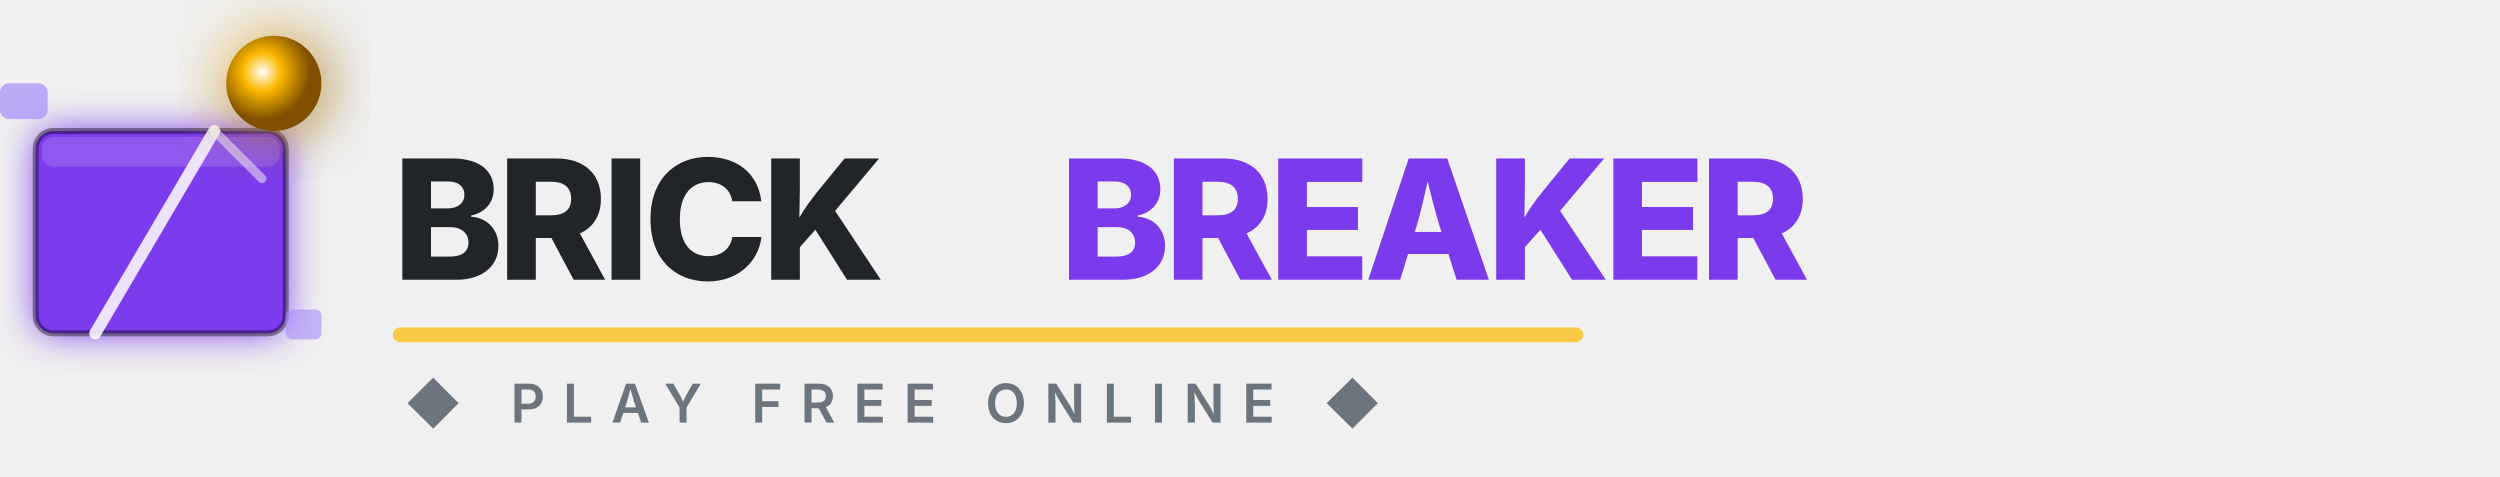
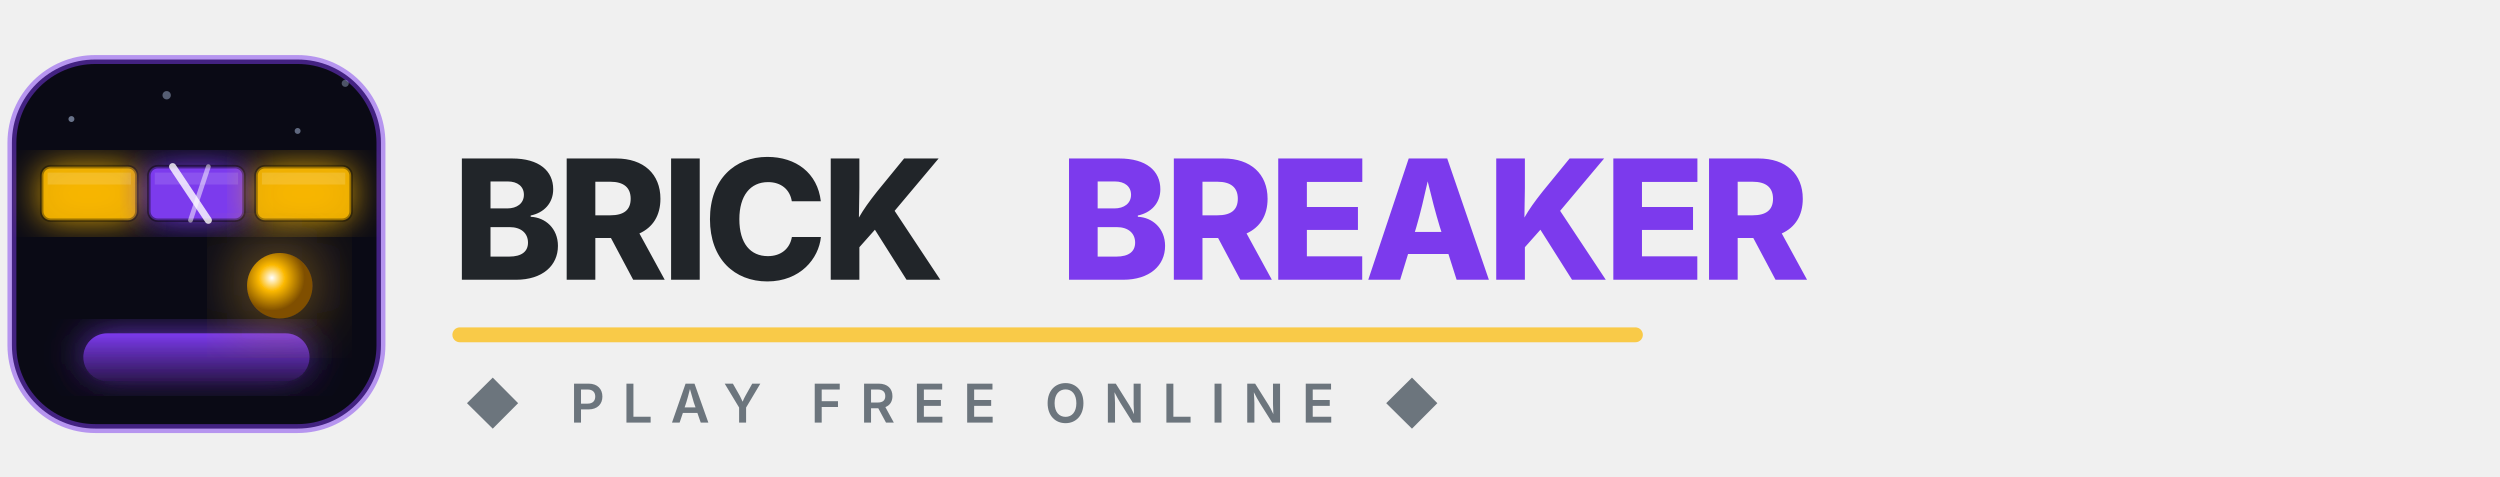
<svg xmlns="http://www.w3.org/2000/svg" viewBox="0 0 420 80" width="420" height="80">
  <defs>
-     <filter id="brickGlow" x="-20%" y="-20%" width="140%" height="140%">
-       <feGaussianBlur stdDeviation="3" result="blur" />
+     <filter id="bg" x="-30%" y="-30%" width="160%" height="160%">
+       <feGaussianBlur stdDeviation="3" result="b" />
      <feMerge>
-         <feMergeNode in="blur" />
+         <feMergeNode in="b" />
        <feMergeNode in="SourceGraphic" />
      </feMerge>
    </filter>
-     <filter id="ballGlow" x="-50%" y="-50%" width="200%" height="200%">
-       <feGaussianBlur stdDeviation="5" result="blur" />
+     <filter id="bb" x="-60%" y="-60%" width="220%" height="220%">
+       <feGaussianBlur stdDeviation="6" result="b" />
      <feMerge>
-         <feMergeNode in="blur" />
+         <feMergeNode in="b" />
        <feMergeNode in="SourceGraphic" />
      </feMerge>
    </filter>
-     <radialGradient id="ballGrad" cx="0.38" cy="0.38">
+     <radialGradient id="ball" cx="0.38" cy="0.38">
      <stop offset="0%" stop-color="#ffffff" />
      <stop offset="40%" stop-color="#fcb900" />
      <stop offset="100%" stop-color="#805000" />
    </radialGradient>
+     <linearGradient id="pad" x1="0" y1="0" x2="0" y2="1">
+       <stop offset="0%" stop-color="#7c3aed" />
+       <stop offset="100%" stop-color="#2d1750" />
+     </linearGradient>
  </defs>
-   <g filter="url(#brickGlow)">
-     <rect x="6" y="22" width="42" height="34" rx="3" fill="#7c3aed" />
+   <rect x="2" y="10" width="62" height="62" rx="14" fill="#0a0a15" />
+   <rect x="2" y="10" width="62" height="62" rx="14" fill="none" stroke="#7c3aed" stroke-width="1.5" opacity="0.5" />
+   <circle cx="12" cy="20" r="0.5" fill="#c8dcff" opacity="0.5" />
+   <circle cx="28" cy="16" r="0.7" fill="#c8dcff" opacity="0.4" />
+   <circle cx="50" cy="22" r="0.5" fill="#c8dcff" opacity="0.45" />
+   <circle cx="58" cy="14" r="0.6" fill="#c8dcff" opacity="0.35" />
+   <g filter="url(#bg)">
+     <rect x="7" y="28" width="16" height="9" rx="1.5" fill="#fcb900" opacity="0.9" />
  </g>
-   <rect x="6" y="22" width="42" height="34" rx="3" fill="none" stroke="rgba(0,0,0,0.4)" stroke-width="1" />
-   <rect x="7" y="23" width="40" height="5" rx="2" fill="rgba(255,255,255,0.15)" />
-   <line x1="16" y1="56" x2="36" y2="22" stroke="#fff" stroke-width="2" stroke-linecap="round" opacity="0.85" />
-   <line x1="36" y1="22" x2="44" y2="30" stroke="#fff" stroke-width="1.5" stroke-linecap="round" opacity="0.5" />
-   <g filter="url(#ballGlow)">
-     <circle cx="46" cy="14" r="8" fill="url(#ballGrad)" />
+   <rect x="7" y="28" width="16" height="9" rx="1.5" fill="none" stroke="rgba(0,0,0,0.35)" stroke-width="0.6" />
+   <rect x="8" y="29" width="14" height="2" fill="rgba(255,255,255,0.14)" />
+   <g filter="url(#bg)">
+     <rect x="25" y="28" width="16" height="9" rx="1.5" fill="#7c3aed" />
  </g>
-   <rect x="0" y="14" width="8" height="6" rx="1.5" fill="#a78bfa" opacity="0.7" />
-   <rect x="48" y="52" width="6" height="5" rx="1" fill="#a78bfa" opacity="0.6" />
-   <text x="66" y="47" font-family="system-ui,-apple-system,BlinkMacSystemFont,'Segoe UI',sans-serif" font-size="28" font-weight="800" fill="#212529" letter-spacing="-1">BRICK</text>
+   <rect x="25" y="28" width="16" height="9" rx="1.5" fill="none" stroke="rgba(0,0,0,0.4)" stroke-width="0.6" />
+   <rect x="26" y="29" width="14" height="2" fill="rgba(255,255,255,0.12)" />
+   <line x1="29" y1="28" x2="35" y2="37" stroke="#fff" stroke-width="1.2" stroke-linecap="round" opacity="0.8" />
+   <line x1="35" y1="28" x2="32" y2="37" stroke="#fff" stroke-width="0.8" stroke-linecap="round" opacity="0.5" />
+   <g filter="url(#bg)">
+     <rect x="43" y="28" width="16" height="9" rx="1.5" fill="#fcb900" opacity="0.9" />
+   </g>
+   <rect x="43" y="28" width="16" height="9" rx="1.5" fill="none" stroke="rgba(0,0,0,0.35)" stroke-width="0.6" />
+   <rect x="44" y="29" width="14" height="2" fill="rgba(255,255,255,0.14)" />
+   <g filter="url(#bg)">
+     <rect x="14" y="56" width="38" height="8" rx="4" fill="url(#pad)" />
+   </g>
+   <g filter="url(#bb)">
+     <circle cx="47" cy="48" r="5.5" fill="url(#ball)" />
+   </g>
+   <text x="76" y="47" font-family="system-ui,-apple-system,BlinkMacSystemFont,'Segoe UI',sans-serif" font-size="28" font-weight="800" fill="#212529" letter-spacing="-1">BRICK</text>
  <text x="178" y="47" font-family="system-ui,-apple-system,BlinkMacSystemFont,'Segoe UI',sans-serif" font-size="28" font-weight="800" fill="#7c3aed" letter-spacing="-1">BREAKER</text>
-   <rect x="66" y="55" width="200" height="2.5" rx="1.25" fill="#fcb900" opacity="0.7" />
-   <text x="68" y="71" font-family="system-ui,-apple-system,BlinkMacSystemFont,'Segoe UI',sans-serif" font-size="9" font-weight="600" fill="#6c757d" letter-spacing="3">◆ PLAY FREE ONLINE ◆</text>
+   <rect x="76" y="55" width="200" height="2.5" rx="1.25" fill="#fcb900" opacity="0.7" />
+   <text x="78" y="71" font-family="system-ui,-apple-system,BlinkMacSystemFont,'Segoe UI',sans-serif" font-size="9" font-weight="600" fill="#6c757d" letter-spacing="3">◆ PLAY FREE ONLINE ◆</text>
</svg>
